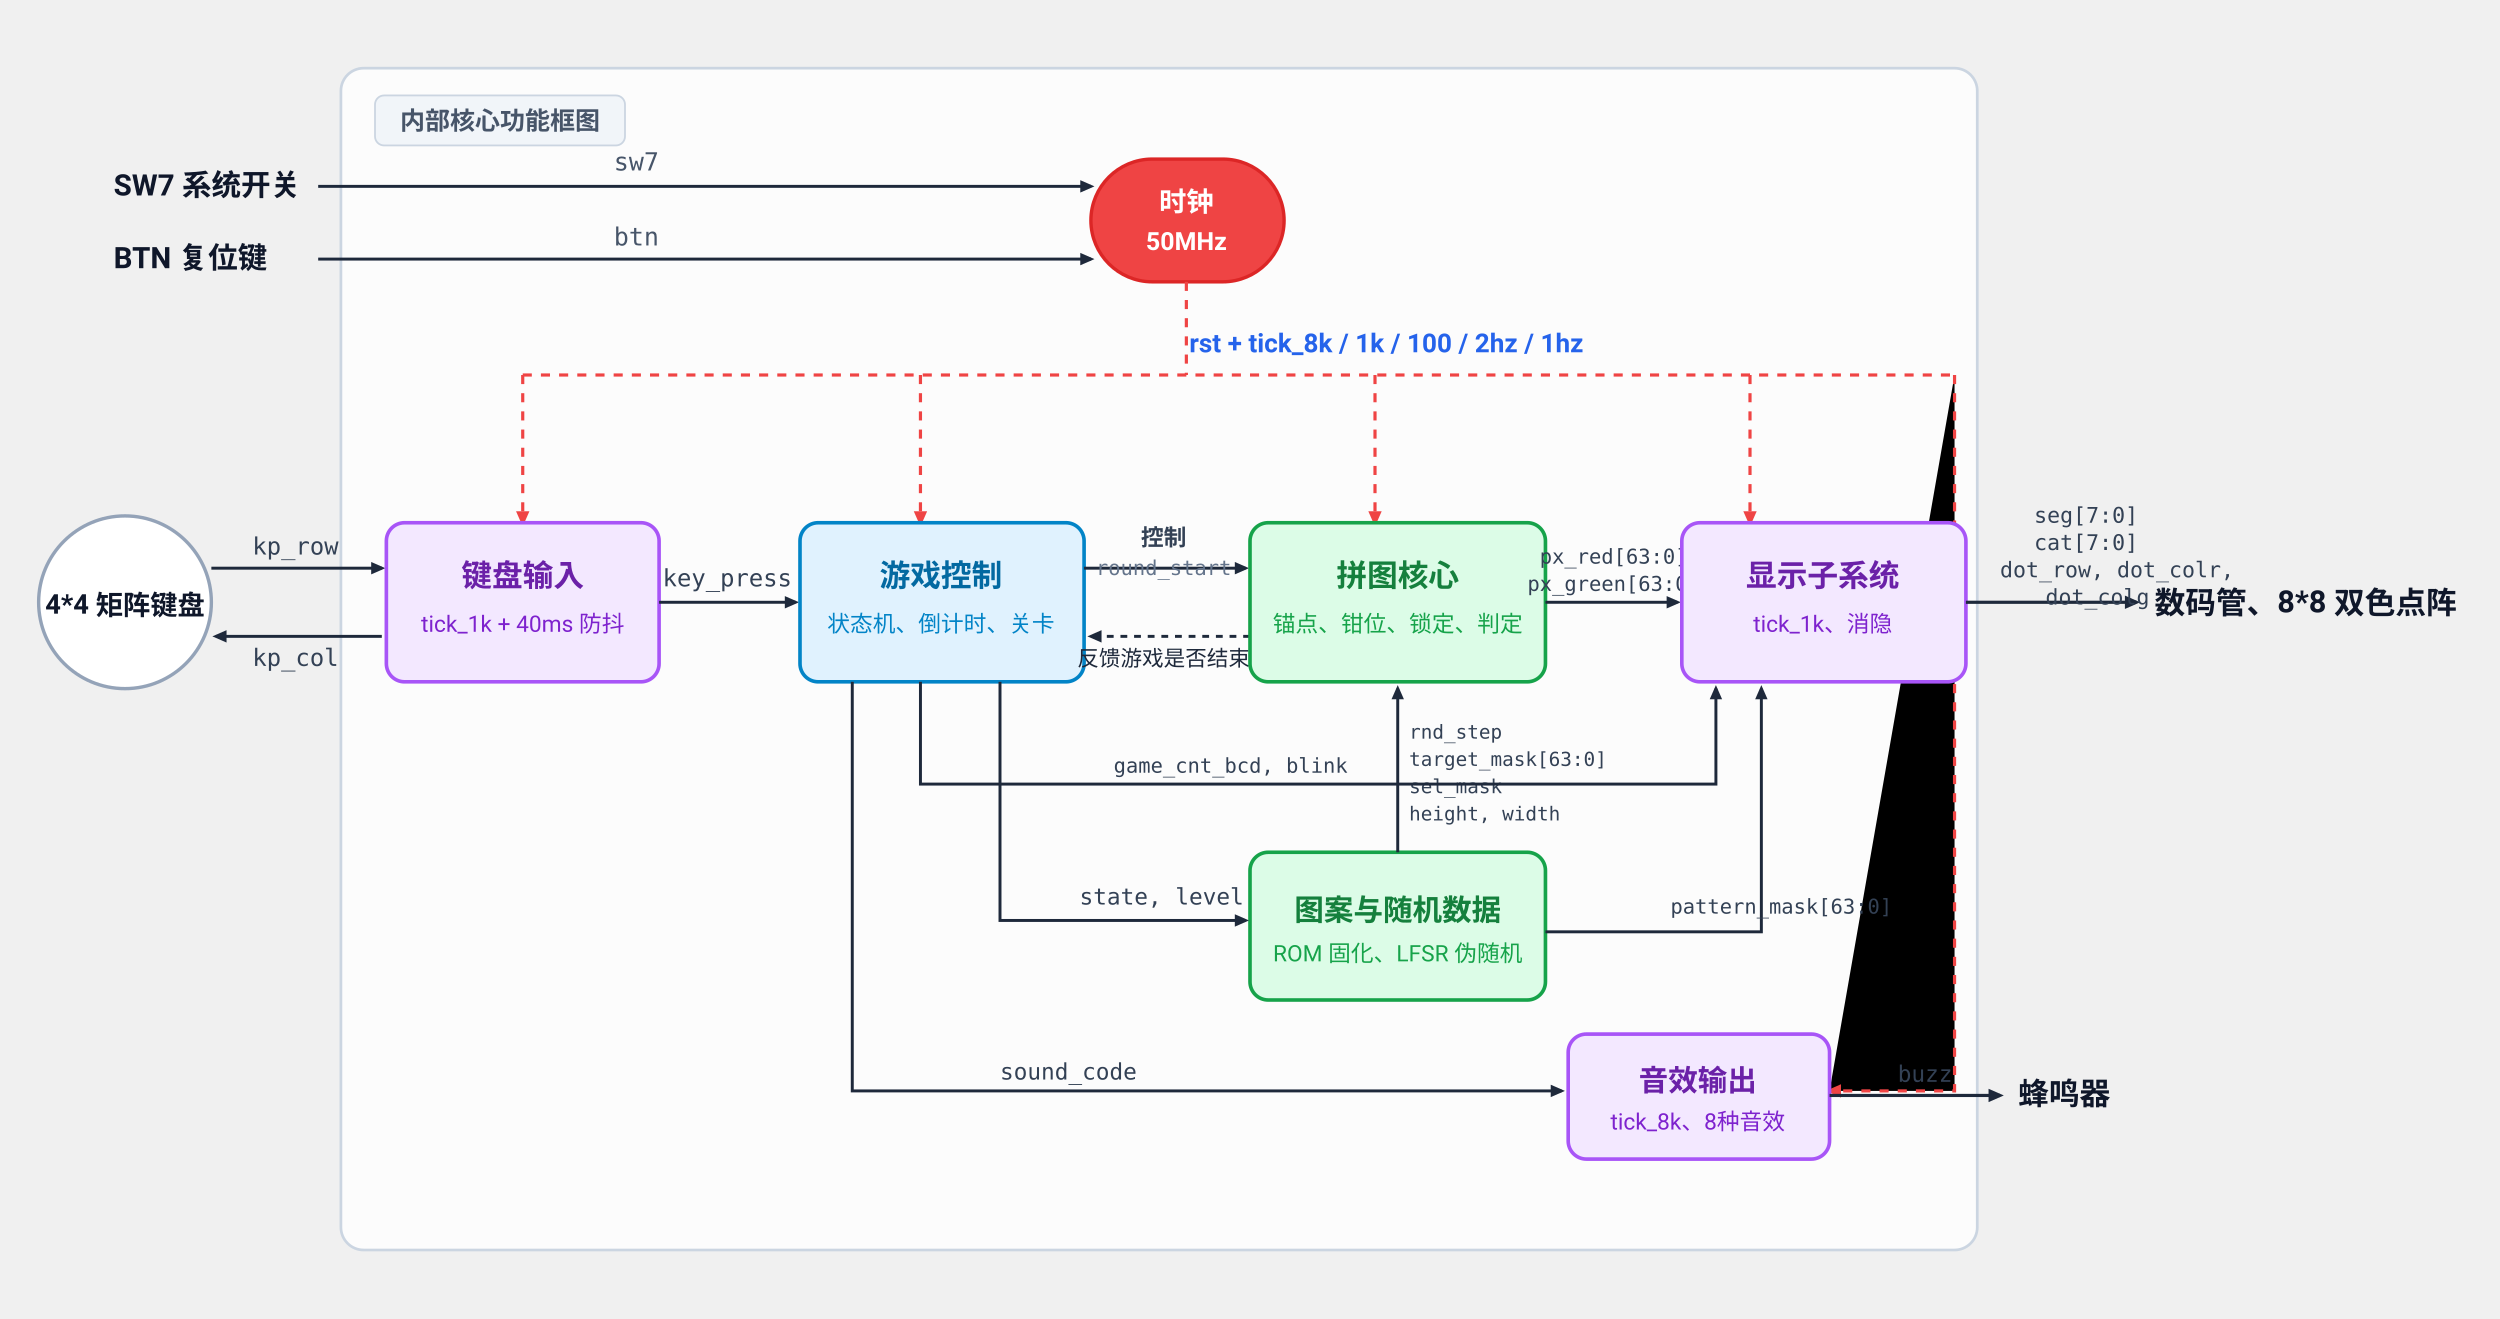
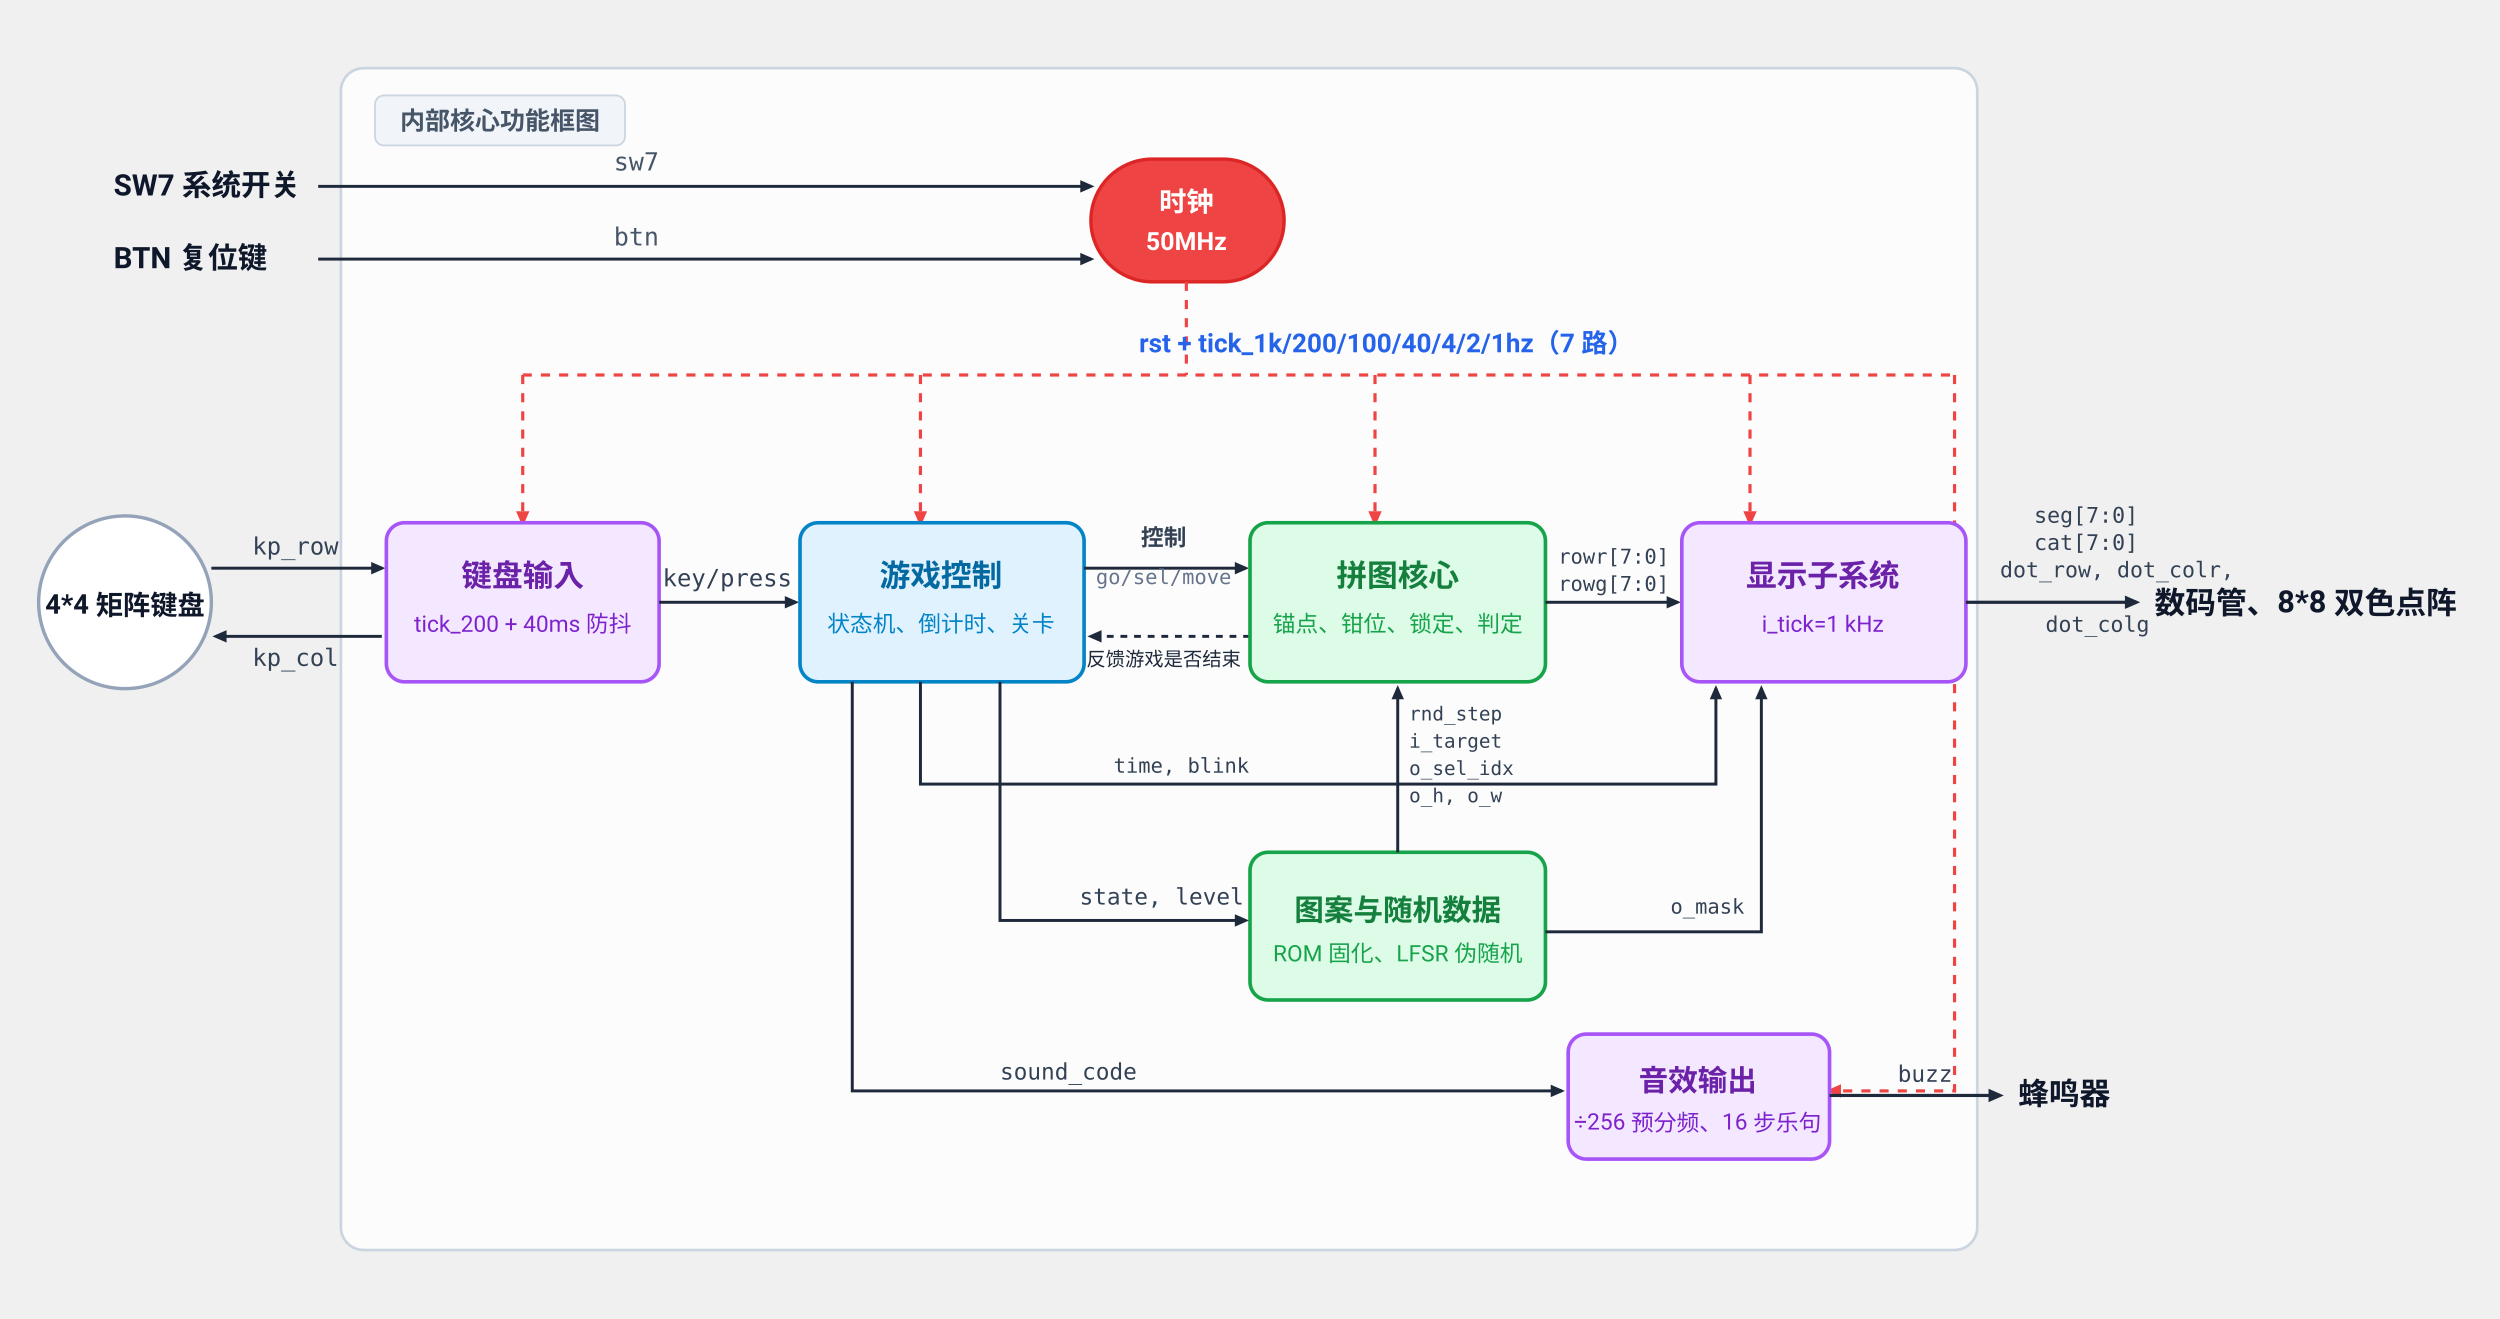
<svg xmlns="http://www.w3.org/2000/svg" viewBox="0 0 1100 580" width="1100" height="580" font-family="-apple-system, BlinkMacSystemFont, 'Segoe UI', Roboto, 'PingFang SC', 'Hiragino Sans GB', 'Microsoft YaHei', sans-serif">
  <defs>
    <marker id="arrow-black" viewBox="0 0 10 10" refX="6" refY="5" markerWidth="6" markerHeight="6" orient="auto-start-reverse">
      <path d="M 0 1.5 L 8 5 L 0 8.5 z" fill="#1e293b" />
    </marker>
    <marker id="arrow-red" viewBox="0 0 10 10" refX="6" refY="5" markerWidth="6" markerHeight="6" orient="auto-start-reverse">
      <path d="M 0 1.5 L 8 5 L 0 8.5 z" fill="#ef4444" />
    </marker>
    <marker id="arrow-blue" viewBox="0 0 10 10" refX="6" refY="5" markerWidth="6" markerHeight="6" orient="auto-start-reverse">
      <path d="M 0 1.5 L 8 5 L 0 8.5 z" fill="#2563eb" />
    </marker>
  </defs>
  <rect x="150" y="30" width="720" height="520" rx="10" fill="#fcfcfc" stroke="#cbd5e1" stroke-width="1.2" />
  <rect x="165" y="42" width="110" height="22" rx="4" fill="#f1f5f9" stroke="#cbd5e1" stroke-width="0.8" />
  <text x="220" y="57" font-size="11" font-weight="600" fill="#475569" text-anchor="middle">内部核心功能框图</text>
  <text x="50" y="86" font-size="13" font-weight="bold" fill="#0f172a">SW7 系统开关</text>
  <line x1="140" y1="82" x2="480" y2="82" stroke="#1e293b" stroke-width="1.3" marker-end="url(#arrow-black)" />
  <text x="280" y="75" font-size="11" font-family="monospace" fill="#475569" text-anchor="middle">sw7</text>
  <text x="50" y="118" font-size="13" font-weight="bold" fill="#0f172a">BTN 复位键</text>
  <line x1="140" y1="114" x2="480" y2="114" stroke="#1e293b" stroke-width="1.3" marker-end="url(#arrow-black)" />
  <text x="280" y="108" font-size="11" font-family="monospace" fill="#475569" text-anchor="middle">btn</text>
  <rect x="480" y="70" width="85" height="54" rx="27" fill="#ef4444" stroke="#dc2626" stroke-width="1.5" />
  <text x="522" y="93" font-size="12" font-weight="bold" fill="#ffffff" text-anchor="middle">时钟</text>
  <text x="522" y="110" font-size="11" font-weight="bold" fill="#ffffff" text-anchor="middle">50MHz</text>
  <path d="M 522 124 L 522 165" stroke="#ef4444" stroke-width="1.4" stroke-dasharray="4,4" />
  <path d="M 230 165 L 860 165" stroke="#ef4444" stroke-width="1.4" stroke-dasharray="4,4" />
-   <text x="610" y="155" font-size="11.5" font-weight="600" fill="#2563eb" text-anchor="middle">rst + tick_8k / 1k / 100 / 2hz / 1hz</text>
+   <text x="610" y="155" font-size="11.5" font-weight="600" fill="#2563eb" text-anchor="middle">rst + tick_1k/200/100/40/4/2/1hz（7 路）</text>
  <path d="M 230 165 L 230 230" stroke="#ef4444" stroke-width="1.4" stroke-dasharray="4,4" marker-end="url(#arrow-red)" />
  <path d="M 405 165 L 405 230" stroke="#ef4444" stroke-width="1.4" stroke-dasharray="4,4" marker-end="url(#arrow-red)" />
  <path d="M 605 165 L 605 230" stroke="#ef4444" stroke-width="1.4" stroke-dasharray="4,4" marker-end="url(#arrow-red)" />
  <path d="M 770 165 L 770 230" stroke="#ef4444" stroke-width="1.4" stroke-dasharray="4,4" marker-end="url(#arrow-red)" />
-   <path d="M 860 165 L 860 480 L 805 480" stroke="#ef4444" stroke-width="1.4" stroke-dasharray="4,4" marker-end="url(#arrow-red)" />
+   <path d="M 860 165 L 860 480 L 805 480" fill="none" stroke="#ef4444" stroke-width="1.4" stroke-dasharray="4,4" marker-end="url(#arrow-red)" />
  <circle cx="55" cy="265" r="38" fill="#ffffff" stroke="#94a3b8" stroke-width="1.5" />
  <text x="55" y="270" font-size="12" font-weight="bold" fill="#0f172a" text-anchor="middle">4*4 矩阵键盘</text>
  <line x1="93" y1="250" x2="168" y2="250" stroke="#1e293b" stroke-width="1.3" marker-end="url(#arrow-black)" />
  <text x="130" y="244" font-size="10.5" font-family="monospace" fill="#334155" text-anchor="middle">kp_row</text>
  <line x1="168" y1="280" x2="95" y2="280" stroke="#1e293b" stroke-width="1.3" marker-end="url(#arrow-black)" />
  <text x="130" y="293" font-size="10.5" font-family="monospace" fill="#334155" text-anchor="middle">kp_col</text>
  <rect x="170" y="230" width="120" height="70" rx="8" fill="#f3e8ff" stroke="#a855f7" stroke-width="1.6" />
  <text x="230" y="258" font-size="13.5" font-weight="bold" fill="#6b21a8" text-anchor="middle">键盘输入</text>
-   <text x="230" y="278" font-size="10" fill="#7e22ce" text-anchor="middle">tick_1k + 40ms 防抖</text>
+   <text x="230" y="278" font-size="10" fill="#7e22ce" text-anchor="middle">tick_200 + 40ms 防抖</text>
  <line x1="290" y1="265" x2="350" y2="265" stroke="#1e293b" stroke-width="1.3" marker-end="url(#arrow-black)" />
-   <text x="320" y="258" font-size="10.5" font-family="monospace" fill="#334155" text-anchor="middle">key_press</text>
+   <text x="320" y="258" font-size="10.5" font-family="monospace" fill="#334155" text-anchor="middle">key/press</text>
  <rect x="352" y="230" width="125" height="70" rx="8" fill="#e0f2fe" stroke="#0284c7" stroke-width="1.6" />
  <text x="414" y="258" font-size="13.5" font-weight="bold" fill="#0369a1" text-anchor="middle">游戏控制</text>
  <text x="414" y="278" font-size="10" fill="#0284c7" text-anchor="middle">状态机、倒计时、关卡</text>
  <line x1="477" y1="250" x2="548" y2="250" stroke="#1e293b" stroke-width="1.3" marker-end="url(#arrow-black)" />
  <text x="512" y="240" font-size="10" font-weight="bold" fill="#334155" text-anchor="middle">控制</text>
-   <text x="512" y="253" font-size="9" font-family="monospace" fill="#64748b" text-anchor="middle">round_start</text>
+   <text x="512" y="257" font-size="9" font-family="monospace" fill="#64748b" text-anchor="middle">go/sel/move</text>
  <line x1="550" y1="280" x2="480" y2="280" stroke="#1e293b" stroke-width="1.3" stroke-dasharray="3,3" marker-end="url(#arrow-black)" />
-   <text x="512" y="293" font-size="9.5" font-weight="500" fill="#1e293b" text-anchor="middle">反馈游戏是否结束</text>
+   <text x="512" y="293" font-size="8.5" font-weight="500" fill="#1e293b" text-anchor="middle">反馈游戏是否结束</text>
  <rect x="550" y="230" width="130" height="70" rx="8" fill="#dcfce7" stroke="#16a34a" stroke-width="1.6" />
  <text x="615" y="258" font-size="13.5" font-weight="bold" fill="#15803d" text-anchor="middle">拼图核心</text>
  <text x="615" y="278" font-size="10" fill="#16a34a" text-anchor="middle">锚点、钳位、锁定、判定</text>
  <line x1="680" y1="265" x2="738" y2="265" stroke="#1e293b" stroke-width="1.3" marker-end="url(#arrow-black)" />
-   <text x="710" y="248" font-size="9" font-family="monospace" fill="#334155" text-anchor="middle">px_red[63:0]</text>
-   <text x="710" y="260" font-size="9" font-family="monospace" fill="#334155" text-anchor="middle">px_green[63:0]</text>
+   <text x="710" y="248" font-size="9" font-family="monospace" fill="#334155" text-anchor="middle">rowr[7:0]</text>
+   <text x="710" y="260" font-size="9" font-family="monospace" fill="#334155" text-anchor="middle">rowg[7:0]</text>
  <rect x="740" y="230" width="125" height="70" rx="8" fill="#f3e8ff" stroke="#a855f7" stroke-width="1.6" />
  <text x="802" y="258" font-size="13.5" font-weight="bold" fill="#6b21a8" text-anchor="middle">显示子系统</text>
-   <text x="802" y="278" font-size="10" fill="#7e22ce" text-anchor="middle">tick_1k、消隐</text>
+   <text x="802" y="278" font-size="10" fill="#7e22ce" text-anchor="middle">i_tick=1 kHz</text>
  <line x1="865" y1="265" x2="940" y2="265" stroke="#1e293b" stroke-width="1.4" marker-end="url(#arrow-black)" />
  <text x="895" y="230" font-size="9.5" font-family="monospace" fill="#334155">seg[7:0]</text>
  <text x="895" y="242" font-size="9.5" font-family="monospace" fill="#334155">cat[7:0]</text>
  <text x="880" y="254" font-size="9.5" font-family="monospace" fill="#334155">dot_row, dot_colr,</text>
-   <text x="900" y="266" font-size="9.5" font-family="monospace" fill="#334155">dot_colg</text>
+   <text x="900" y="278" font-size="9.5" font-family="monospace" fill="#334155">dot_colg</text>
  <text x="948" y="270" font-size="13.5" font-weight="bold" fill="#0f172a">数码管、8*8 双色点阵</text>
  <rect x="550" y="375" width="130" height="65" rx="8" fill="#dcfce7" stroke="#16a34a" stroke-width="1.6" />
  <text x="615" y="405" font-size="13" font-weight="bold" fill="#15803d" text-anchor="middle">图案与随机数据</text>
  <text x="615" y="423" font-size="10" fill="#16a34a" text-anchor="middle">ROM 固化、LFSR 伪随机</text>
  <path d="M 440 300 L 440 405 L 548 405" fill="none" stroke="#1e293b" stroke-width="1.3" marker-end="url(#arrow-black)" />
  <text x="475" y="398" font-size="10" font-family="monospace" fill="#334155">state, level</text>
  <line x1="615" y1="375" x2="615" y2="303" stroke="#1e293b" stroke-width="1.3" marker-end="url(#arrow-black)" />
-   <text x="620" y="325" font-size="8.5" font-family="monospace" fill="#334155">rnd_step</text>
-   <text x="620" y="337" font-size="8.5" font-family="monospace" fill="#334155">target_mask[63:0]</text>
-   <text x="620" y="349" font-size="8.5" font-family="monospace" fill="#334155">sel_mask</text>
-   <text x="620" y="361" font-size="8.5" font-family="monospace" fill="#334155">height, width</text>
+   <text x="620" y="317" font-size="8.5" font-family="monospace" fill="#334155">rnd_step</text>
+   <text x="620" y="329" font-size="8.5" font-family="monospace" fill="#334155">i_target</text>
+   <text x="620" y="341" font-size="8.5" font-family="monospace" fill="#334155">o_sel_idx</text>
+   <text x="620" y="353" font-size="8.5" font-family="monospace" fill="#334155">o_h, o_w</text>
  <path d="M 680 410 L 775 410 L 775 303" fill="none" stroke="#1e293b" stroke-width="1.3" marker-end="url(#arrow-black)" />
-   <text x="735" y="402" font-size="9" font-family="monospace" fill="#334155">pattern_mask[63:0]</text>
+   <text x="735" y="402" font-size="9" font-family="monospace" fill="#334155">o_mask</text>
  <path d="M 405 300 L 405 345 L 755 345 L 755 303" fill="none" stroke="#1e293b" stroke-width="1.3" marker-end="url(#arrow-black)" />
-   <text x="490" y="340" font-size="9" font-family="monospace" fill="#334155">game_cnt_bcd, blink</text>
+   <text x="490" y="340" font-size="9" font-family="monospace" fill="#334155">time, blink</text>
  <rect x="690" y="455" width="115" height="55" rx="8" fill="#f3e8ff" stroke="#a855f7" stroke-width="1.6" />
  <text x="747" y="480" font-size="13" font-weight="bold" fill="#6b21a8" text-anchor="middle">音效输出</text>
-   <text x="747" y="497" font-size="10" fill="#7e22ce" text-anchor="middle">tick_8k、8种音效</text>
+   <text x="747" y="497" font-size="10" fill="#7e22ce" text-anchor="middle">÷256 预分频、16 步乐句</text>
  <path d="M 375 300 L 375 480 L 687 480" fill="none" stroke="#1e293b" stroke-width="1.3" marker-end="url(#arrow-black)" />
  <text x="440" y="475" font-size="10" font-family="monospace" fill="#334155">sound_code</text>
  <line x1="805" y1="482" x2="880" y2="482" stroke="#1e293b" stroke-width="1.4" marker-end="url(#arrow-black)" />
  <text x="835" y="476" font-size="10" font-family="monospace" fill="#334155">buzz</text>
  <text x="888" y="486" font-size="13.5" font-weight="bold" fill="#0f172a">蜂鸣器</text>
</svg>
